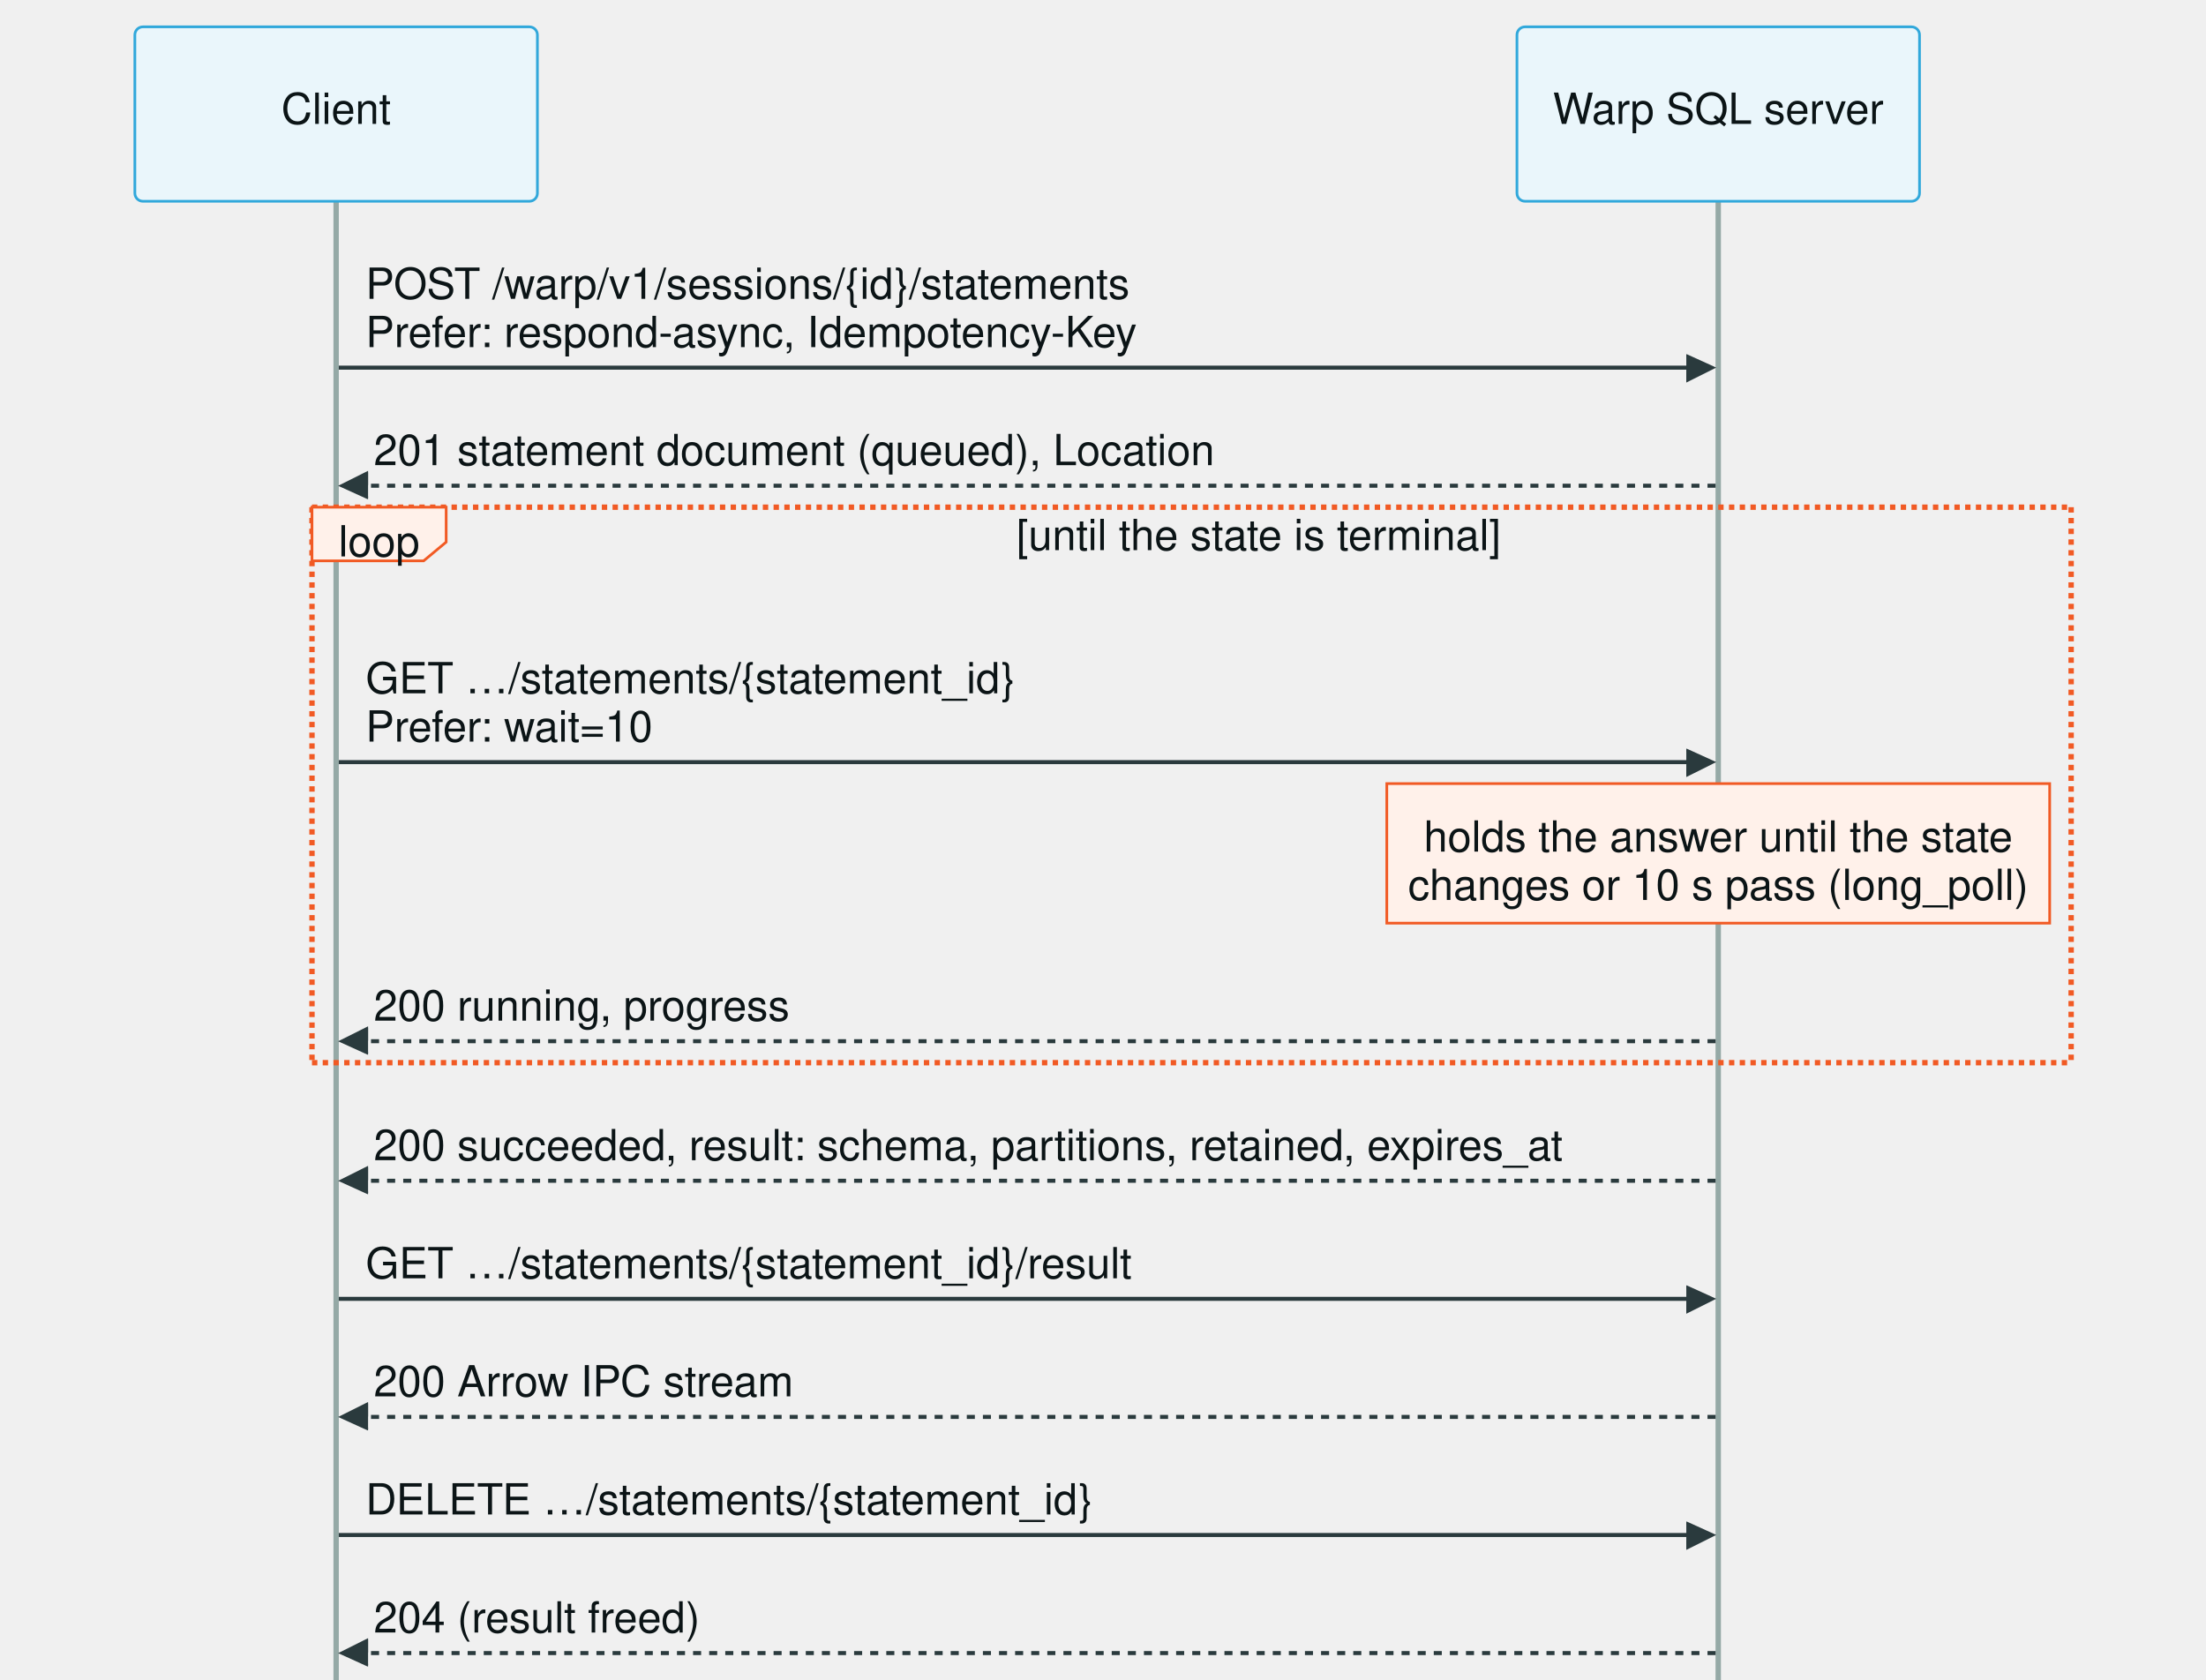
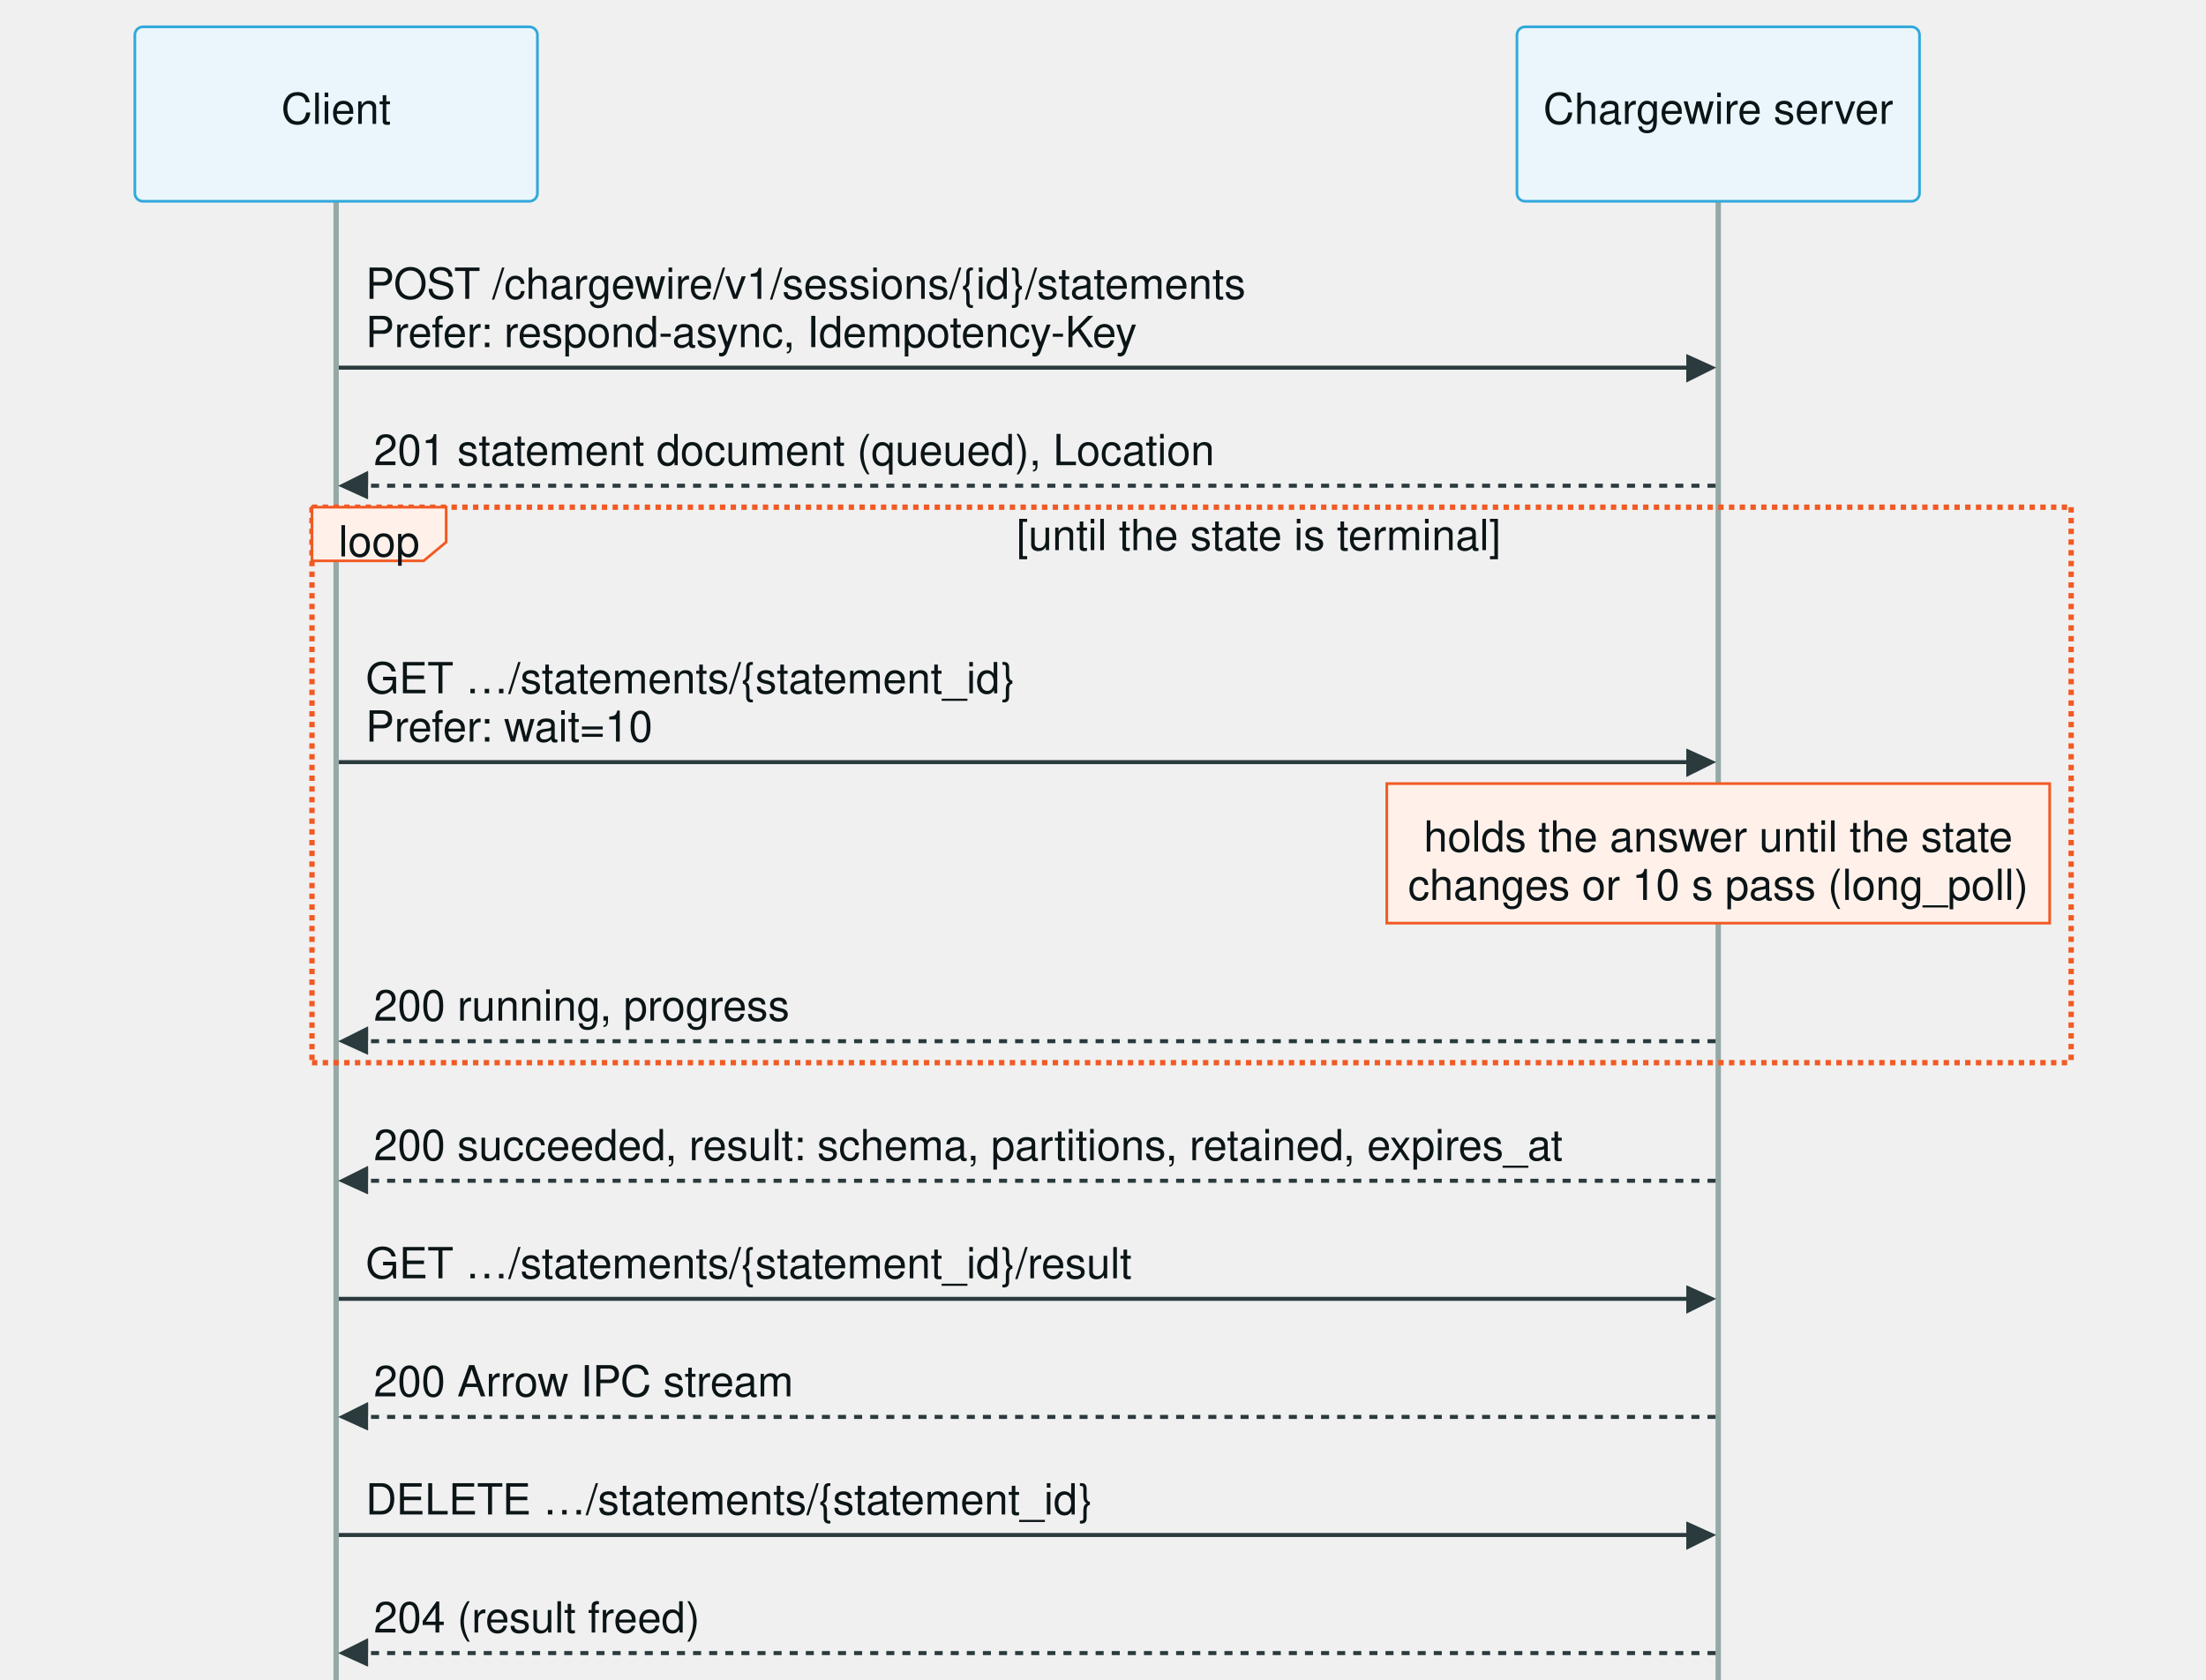
<svg xmlns="http://www.w3.org/2000/svg" data-source-sha256="f76479b9db5fa86c72d86eff050e56240d33677eeba29fb7db3d5d74d81d6fed" id="d-async-query-light" width="822" height="626" viewBox="-50 -10 821.5 626" role="graphics-document document" aria-roledescription="sequence">
  <g>
    <line id="actor1" x1="590" y1="65" x2="590" y2="2000" class="actor-line 200" stroke-width="0.5px" stroke="#999" name="S" data-et="life-line" data-id="S" />
    <g id="root-1" data-et="participant" data-type="participant" data-id="S">
      <rect x="515" y="0" fill="#eaeaea" stroke="#666" width="150" height="65" name="S" rx="3" ry="3" class="actor actor-top" />
      <text x="590" y="32.5" dominant-baseline="central" alignment-baseline="central" class="actor actor-box" style="text-anchor: middle; font-size: 16px; font-weight: 400; font-family: Helvetica, Arial, &quot;Liberation Sans&quot;, sans-serif;">
-         <tspan x="590" dy="0">Warp SQL server</tspan>
+         <tspan x="590" dy="0">Chargewire server</tspan>
      </text>
    </g>
  </g>
  <g>
    <line id="actor0" x1="75" y1="65" x2="75" y2="2000" class="actor-line 200" stroke-width="0.5px" stroke="#999" name="C" data-et="life-line" data-id="C" />
    <g id="root-0" data-et="participant" data-type="participant" data-id="C">
      <rect x="0" y="0" fill="#eaeaea" stroke="#666" width="150" height="65" name="C" rx="3" ry="3" class="actor actor-top" />
      <text x="75" y="32.5" dominant-baseline="central" alignment-baseline="central" class="actor actor-box" style="text-anchor: middle; font-size: 16px; font-weight: 400; font-family: Helvetica, Arial, &quot;Liberation Sans&quot;, sans-serif;">
        <tspan x="75" dy="0">Client</tspan>
      </text>
    </g>
  </g>
  <style>#d-async-query-light{font-family:Helvetica,Arial,'Liberation Sans',sans-serif;font-size:16px;fill:#0b1416;}@keyframes edge-animation-frame{from{stroke-dashoffset:0;}}@keyframes dash{to{stroke-dashoffset:0;}}#d-async-query-light .edge-animation-slow{stroke-dasharray:9,5!important;stroke-dashoffset:900;animation:dash 50s linear infinite;stroke-linecap:round;}#d-async-query-light .edge-animation-fast{stroke-dasharray:9,5!important;stroke-dashoffset:900;animation:dash 20s linear infinite;stroke-linecap:round;}#d-async-query-light .error-icon{fill:hsl(17.647, 68%, 100%);}#d-async-query-light .error-text{fill:#000000;stroke:#000000;}#d-async-query-light .edge-thickness-normal{stroke-width:1px;}#d-async-query-light .edge-thickness-thick{stroke-width:3.5px;}#d-async-query-light .edge-pattern-solid{stroke-dasharray:0;}#d-async-query-light .edge-thickness-invisible{stroke-width:0;fill:none;}#d-async-query-light .edge-pattern-dashed{stroke-dasharray:3;}#d-async-query-light .edge-pattern-dotted{stroke-dasharray:2;}#d-async-query-light .marker{fill:#000000;stroke:#000000;}#d-async-query-light .marker.cross{stroke:#000000;}#d-async-query-light svg{font-family:Helvetica,Arial,'Liberation Sans',sans-serif;font-size:16px;}#d-async-query-light p{margin:0;}#d-async-query-light .actor{stroke:#31a8db;fill:#eaf6fb;stroke-width:1;}#d-async-query-light rect.actor.outer-path[data-look="neo"]{filter:drop-shadow( 1px 2px 2px rgba(185,185,185,1));}#d-async-query-light rect.note[data-look="neo"]{stroke:#f15a24;fill:#fff1ea;filter:drop-shadow( 1px 2px 2px rgba(185,185,185,1));}#d-async-query-light text.actor&gt;tspan{fill:#0b1416;stroke:none;}#d-async-query-light .actor-line{stroke:#95a9a6;}#d-async-query-light .innerArc{stroke-width:1.5;stroke-dasharray:none;}#d-async-query-light .messageLine0{stroke-width:1.5;stroke-dasharray:none;stroke:#2a3a3d;}#d-async-query-light .messageLine1{stroke-width:1.5;stroke-dasharray:2,2;stroke:#2a3a3d;}#d-async-query-light [id$="-arrowhead"] path{fill:#2a3a3d;stroke:#2a3a3d;}#d-async-query-light .sequenceNumber{fill:#ffffff;}#d-async-query-light [id$="-sequencenumber"]{fill:#2a3a3d;}#d-async-query-light [id$="-crosshead"] path{fill:#2a3a3d;stroke:#2a3a3d;}#d-async-query-light .messageText{fill:#0b1416;stroke:none;}#d-async-query-light .labelBox{stroke:#f15a24;fill:#fff1ea;filter:none;}#d-async-query-light .labelText,#d-async-query-light .labelText&gt;tspan{fill:#0b1416;stroke:none;}#d-async-query-light .loopText,#d-async-query-light .loopText&gt;tspan{fill:#0b1416;stroke:none;}#d-async-query-light .sectionTitle,#d-async-query-light .sectionTitle&gt;tspan{fill:#0b1416;stroke:none;}#d-async-query-light .loopLine{stroke-width:2px;stroke-dasharray:2,2;stroke:#f15a24;fill:#f15a24;}#d-async-query-light .note{stroke:#f15a24;fill:#fff1ea;}#d-async-query-light .noteText,#d-async-query-light .noteText&gt;tspan{fill:#0b1416;stroke:none;font-weight:normal;}#d-async-query-light .activation0{fill:#d6eef8;stroke:#31a8db;}#d-async-query-light .activation1{fill:#d6eef8;stroke:#31a8db;}#d-async-query-light .activation2{fill:#d6eef8;stroke:#31a8db;}#d-async-query-light .actorPopupMenu{position:absolute;}#d-async-query-light .actorPopupMenuPanel{position:absolute;fill:#eaf6fb;box-shadow:0px 8px 16px 0px rgba(0,0,0,0.2);filter:drop-shadow(3px 5px 2px rgb(0 0 0 / 0.4));}#d-async-query-light .actor-man circle,#d-async-query-light line{fill:#eaf6fb;stroke-width:2px;}#d-async-query-light g rect.rect{filter:drop-shadow( 1px 2px 2px rgba(185,185,185,1));stroke:#31a8db;}#d-async-query-light .node .neo-node{stroke:#31a8db;}#d-async-query-light [data-look="neo"].node rect,#d-async-query-light [data-look="neo"].cluster rect,#d-async-query-light [data-look="neo"].node polygon{stroke:url(#d-async-query-light-gradient);filter:drop-shadow( 1px 2px 2px rgba(185,185,185,1));}#d-async-query-light [data-look="neo"].swimlane.cluster rect{filter:none;}#d-async-query-light [data-look="neo"].node path{stroke:url(#d-async-query-light-gradient);stroke-width:1px;}#d-async-query-light [data-look="neo"].node .outer-path{filter:drop-shadow( 1px 2px 2px rgba(185,185,185,1));}#d-async-query-light [data-look="neo"].node .neo-line path{stroke:#31a8db;filter:none;}#d-async-query-light [data-look="neo"].node circle{stroke:url(#d-async-query-light-gradient);filter:drop-shadow( 1px 2px 2px rgba(185,185,185,1));}#d-async-query-light [data-look="neo"].node circle .state-start{fill:#000000;}#d-async-query-light [data-look="neo"].icon-shape .icon{fill:url(#d-async-query-light-gradient);filter:drop-shadow( 1px 2px 2px rgba(185,185,185,1));}#d-async-query-light [data-look="neo"].icon-shape .icon-neo path{stroke:url(#d-async-query-light-gradient);filter:drop-shadow( 1px 2px 2px rgba(185,185,185,1));}#d-async-query-light :root{--mermaid-font-family:Helvetica,Arial,'Liberation Sans',sans-serif;}</style>
  <g />
  <defs>
    <symbol id="d-async-query-light-computer" width="24" height="24">
      <path transform="scale(.5)" d="M2 2v13h20v-13h-20zm18 11h-16v-9h16v9zm-10.228 6l.466-1h3.524l.467 1h-4.457zm14.228 3h-24l2-6h2.104l-1.33 4h18.45l-1.297-4h2.073l2 6zm-5-10h-14v-7h14v7z" />
    </symbol>
  </defs>
  <defs>
    <symbol id="d-async-query-light-database" fill-rule="evenodd" clip-rule="evenodd">
      <path transform="scale(.5)" d="M12.258.001l.256.004.255.005.253.008.251.01.249.012.247.015.246.016.242.019.241.02.239.023.236.024.233.027.231.028.229.031.225.032.223.034.22.036.217.038.214.04.211.041.208.043.205.045.201.046.198.048.194.05.191.051.187.053.183.054.18.056.175.057.172.059.168.06.163.061.16.063.155.064.15.066.074.033.073.033.071.034.07.034.069.035.068.035.067.035.066.035.064.036.064.036.062.036.06.036.06.037.058.037.058.037.055.038.055.038.053.038.052.038.051.039.05.039.048.039.047.039.045.04.044.04.043.04.041.04.04.041.039.041.037.041.036.041.034.041.033.042.032.042.03.042.029.042.027.042.026.043.024.043.023.043.021.043.02.043.018.044.017.043.015.044.013.044.012.044.011.045.009.044.007.045.006.045.004.045.002.045.001.045v17l-.001.045-.002.045-.004.045-.006.045-.007.045-.009.044-.011.045-.012.044-.013.044-.015.044-.017.043-.018.044-.02.043-.021.043-.023.043-.024.043-.026.043-.027.042-.029.042-.03.042-.032.042-.033.042-.034.041-.036.041-.037.041-.039.041-.04.041-.041.04-.043.04-.044.04-.045.04-.047.039-.048.039-.05.039-.051.039-.052.038-.053.038-.055.038-.055.038-.058.037-.058.037-.06.037-.06.036-.062.036-.064.036-.064.036-.066.035-.067.035-.068.035-.069.035-.07.034-.071.034-.073.033-.074.033-.15.066-.155.064-.16.063-.163.061-.168.06-.172.059-.175.057-.18.056-.183.054-.187.053-.191.051-.194.05-.198.048-.201.046-.205.045-.208.043-.211.041-.214.04-.217.038-.22.036-.223.034-.225.032-.229.031-.231.028-.233.027-.236.024-.239.023-.241.02-.242.019-.246.016-.247.015-.249.012-.251.01-.253.008-.255.005-.256.004-.258.001-.258-.001-.256-.004-.255-.005-.253-.008-.251-.01-.249-.012-.247-.015-.245-.016-.243-.019-.241-.02-.238-.023-.236-.024-.234-.027-.231-.028-.228-.031-.226-.032-.223-.034-.22-.036-.217-.038-.214-.04-.211-.041-.208-.043-.204-.045-.201-.046-.198-.048-.195-.05-.19-.051-.187-.053-.184-.054-.179-.056-.176-.057-.172-.059-.167-.06-.164-.061-.159-.063-.155-.064-.151-.066-.074-.033-.072-.033-.072-.034-.07-.034-.069-.035-.068-.035-.067-.035-.066-.035-.064-.036-.063-.036-.062-.036-.061-.036-.06-.037-.058-.037-.057-.037-.056-.038-.055-.038-.053-.038-.052-.038-.051-.039-.049-.039-.049-.039-.046-.039-.046-.04-.044-.04-.043-.04-.041-.04-.04-.041-.039-.041-.037-.041-.036-.041-.034-.041-.033-.042-.032-.042-.03-.042-.029-.042-.027-.042-.026-.043-.024-.043-.023-.043-.021-.043-.02-.043-.018-.044-.017-.043-.015-.044-.013-.044-.012-.044-.011-.045-.009-.044-.007-.045-.006-.045-.004-.045-.002-.045-.001-.045v-17l.001-.045.002-.045.004-.045.006-.045.007-.045.009-.044.011-.045.012-.044.013-.044.015-.044.017-.043.018-.044.02-.043.021-.043.023-.043.024-.043.026-.043.027-.042.029-.042.03-.042.032-.042.033-.042.034-.041.036-.041.037-.041.039-.041.04-.041.041-.04.043-.04.044-.04.046-.04.046-.039.049-.039.049-.039.051-.039.052-.038.053-.038.055-.038.056-.038.057-.037.058-.037.06-.037.061-.036.062-.036.063-.036.064-.036.066-.035.067-.035.068-.035.069-.035.07-.034.072-.034.072-.033.074-.033.151-.066.155-.064.159-.063.164-.061.167-.06.172-.059.176-.057.179-.056.184-.054.187-.053.19-.051.195-.05.198-.048.201-.046.204-.045.208-.043.211-.041.214-.04.217-.038.22-.036.223-.034.226-.032.228-.031.231-.028.234-.027.236-.024.238-.023.241-.02.243-.019.245-.016.247-.015.249-.012.251-.01.253-.008.255-.005.256-.004.258-.001.258.001zm-9.258 20.499v.01l.001.021.003.021.004.022.005.021.006.022.007.022.009.023.01.022.011.023.012.023.013.023.015.023.016.024.017.023.018.024.019.024.021.024.022.025.023.024.024.025.052.049.056.05.061.051.066.051.07.051.075.051.079.052.084.052.088.052.092.052.097.052.102.051.105.052.11.052.114.051.119.051.123.051.127.05.131.05.135.05.139.048.144.049.147.047.152.047.155.047.16.045.163.045.167.043.171.043.176.041.178.041.183.039.187.039.19.037.194.035.197.035.202.033.204.031.209.03.212.029.216.027.219.025.222.024.226.021.23.02.233.018.236.016.24.015.243.012.246.01.249.008.253.005.256.004.259.001.26-.001.257-.004.254-.005.25-.008.247-.011.244-.012.241-.014.237-.016.233-.018.231-.021.226-.021.224-.024.22-.026.216-.027.212-.028.21-.031.205-.031.202-.034.198-.034.194-.036.191-.037.187-.039.183-.04.179-.04.175-.042.172-.043.168-.044.163-.045.16-.046.155-.046.152-.047.148-.048.143-.049.139-.049.136-.05.131-.05.126-.05.123-.051.118-.052.114-.051.11-.052.106-.052.101-.052.096-.052.092-.052.088-.053.083-.051.079-.052.074-.052.07-.051.065-.051.06-.051.056-.05.051-.05.023-.024.023-.025.021-.024.02-.024.019-.024.018-.024.017-.024.015-.023.014-.024.013-.023.012-.023.01-.023.01-.022.008-.022.006-.022.006-.022.004-.022.004-.021.001-.021.001-.021v-4.127l-.077.055-.08.053-.083.054-.085.053-.087.052-.09.052-.093.051-.095.05-.097.05-.1.049-.102.049-.105.048-.106.047-.109.047-.111.046-.114.045-.115.045-.118.044-.12.043-.122.042-.124.042-.126.041-.128.04-.13.04-.132.038-.134.038-.135.037-.138.037-.139.035-.142.035-.143.034-.144.033-.147.032-.148.031-.15.03-.151.03-.153.029-.154.027-.156.027-.158.026-.159.025-.161.024-.162.023-.163.022-.165.021-.166.02-.167.019-.169.018-.169.017-.171.016-.173.015-.173.014-.175.013-.175.012-.177.011-.178.01-.179.008-.179.008-.181.006-.182.005-.182.004-.184.003-.184.002h-.37l-.184-.002-.184-.003-.182-.004-.182-.005-.181-.006-.179-.008-.179-.008-.178-.01-.176-.011-.176-.012-.175-.013-.173-.014-.172-.015-.171-.016-.17-.017-.169-.018-.167-.019-.166-.02-.165-.021-.163-.022-.162-.023-.161-.024-.159-.025-.157-.026-.156-.027-.155-.027-.153-.029-.151-.03-.15-.03-.148-.031-.146-.032-.145-.033-.143-.034-.141-.035-.14-.035-.137-.037-.136-.037-.134-.038-.132-.038-.13-.04-.128-.04-.126-.041-.124-.042-.122-.042-.12-.044-.117-.043-.116-.045-.113-.045-.112-.046-.109-.047-.106-.047-.105-.048-.102-.049-.1-.049-.097-.05-.095-.05-.093-.052-.09-.051-.087-.052-.085-.053-.083-.054-.08-.054-.077-.054v4.127zm0-5.654v.011l.001.021.003.021.004.021.005.022.006.022.007.022.009.022.01.022.011.023.012.023.013.023.015.024.016.023.017.024.018.024.019.024.021.024.022.024.023.025.024.024.052.05.056.05.061.05.066.051.07.051.075.052.079.051.084.052.088.052.092.052.097.052.102.052.105.052.11.051.114.051.119.052.123.05.127.051.131.05.135.049.139.049.144.048.147.048.152.047.155.046.16.045.163.045.167.044.171.042.176.042.178.04.183.04.187.038.19.037.194.036.197.034.202.033.204.032.209.03.212.028.216.027.219.025.222.024.226.022.23.02.233.018.236.016.24.014.243.012.246.01.249.008.253.006.256.003.259.001.26-.001.257-.003.254-.006.25-.008.247-.01.244-.012.241-.015.237-.016.233-.018.231-.02.226-.022.224-.024.22-.025.216-.027.212-.029.21-.03.205-.032.202-.033.198-.035.194-.036.191-.037.187-.039.183-.039.179-.041.175-.042.172-.043.168-.044.163-.045.16-.045.155-.047.152-.047.148-.048.143-.048.139-.05.136-.049.131-.05.126-.051.123-.051.118-.051.114-.052.11-.052.106-.052.101-.052.096-.052.092-.052.088-.052.083-.052.079-.052.074-.051.07-.052.065-.051.06-.05.056-.051.051-.049.023-.025.023-.024.021-.025.02-.024.019-.024.018-.024.017-.024.015-.023.014-.023.013-.024.012-.022.01-.023.01-.023.008-.022.006-.022.006-.022.004-.021.004-.022.001-.021.001-.021v-4.139l-.077.054-.08.054-.083.054-.085.052-.087.053-.09.051-.093.051-.095.051-.097.05-.1.049-.102.049-.105.048-.106.047-.109.047-.111.046-.114.045-.115.044-.118.044-.12.044-.122.042-.124.042-.126.041-.128.04-.13.039-.132.039-.134.038-.135.037-.138.036-.139.036-.142.035-.143.033-.144.033-.147.033-.148.031-.15.03-.151.03-.153.028-.154.028-.156.027-.158.026-.159.025-.161.024-.162.023-.163.022-.165.021-.166.02-.167.019-.169.018-.169.017-.171.016-.173.015-.173.014-.175.013-.175.012-.177.011-.178.009-.179.009-.179.007-.181.007-.182.005-.182.004-.184.003-.184.002h-.37l-.184-.002-.184-.003-.182-.004-.182-.005-.181-.007-.179-.007-.179-.009-.178-.009-.176-.011-.176-.012-.175-.013-.173-.014-.172-.015-.171-.016-.17-.017-.169-.018-.167-.019-.166-.02-.165-.021-.163-.022-.162-.023-.161-.024-.159-.025-.157-.026-.156-.027-.155-.028-.153-.028-.151-.03-.15-.03-.148-.031-.146-.033-.145-.033-.143-.033-.141-.035-.14-.036-.137-.036-.136-.037-.134-.038-.132-.039-.13-.039-.128-.04-.126-.041-.124-.042-.122-.043-.12-.043-.117-.044-.116-.044-.113-.046-.112-.046-.109-.046-.106-.047-.105-.048-.102-.049-.1-.049-.097-.05-.095-.051-.093-.051-.09-.051-.087-.053-.085-.052-.083-.054-.08-.054-.077-.054v4.139zm0-5.666v.011l.001.02.003.022.004.021.005.022.006.021.007.022.009.023.01.022.011.023.012.023.013.023.015.023.016.024.017.024.018.023.019.024.021.025.022.024.023.024.024.025.052.05.056.05.061.05.066.051.07.051.075.052.079.051.084.052.088.052.092.052.097.052.102.052.105.051.11.052.114.051.119.051.123.051.127.05.131.05.135.05.139.049.144.048.147.048.152.047.155.046.16.045.163.045.167.043.171.043.176.042.178.04.183.04.187.038.19.037.194.036.197.034.202.033.204.032.209.03.212.028.216.027.219.025.222.024.226.021.23.02.233.018.236.017.24.014.243.012.246.01.249.008.253.006.256.003.259.001.26-.001.257-.003.254-.006.25-.008.247-.01.244-.013.241-.014.237-.016.233-.018.231-.02.226-.022.224-.024.22-.025.216-.027.212-.029.21-.03.205-.032.202-.033.198-.035.194-.036.191-.037.187-.039.183-.039.179-.041.175-.042.172-.043.168-.044.163-.045.16-.045.155-.047.152-.047.148-.048.143-.049.139-.049.136-.049.131-.051.126-.05.123-.051.118-.052.114-.051.11-.052.106-.052.101-.052.096-.052.092-.052.088-.052.083-.052.079-.052.074-.052.07-.051.065-.051.06-.051.056-.05.051-.049.023-.025.023-.025.021-.024.02-.024.019-.024.018-.024.017-.024.015-.023.014-.024.013-.023.012-.023.01-.022.01-.023.008-.022.006-.022.006-.022.004-.022.004-.021.001-.021.001-.021v-4.153l-.077.054-.08.054-.083.053-.085.053-.087.053-.09.051-.093.051-.095.051-.097.05-.1.049-.102.048-.105.048-.106.048-.109.046-.111.046-.114.046-.115.044-.118.044-.12.043-.122.043-.124.042-.126.041-.128.04-.13.039-.132.039-.134.038-.135.037-.138.036-.139.036-.142.034-.143.034-.144.033-.147.032-.148.032-.15.03-.151.03-.153.028-.154.028-.156.027-.158.026-.159.024-.161.024-.162.023-.163.023-.165.021-.166.02-.167.019-.169.018-.169.017-.171.016-.173.015-.173.014-.175.013-.175.012-.177.01-.178.01-.179.009-.179.007-.181.006-.182.006-.182.004-.184.003-.184.001-.185.001-.185-.001-.184-.001-.184-.003-.182-.004-.182-.006-.181-.006-.179-.007-.179-.009-.178-.01-.176-.01-.176-.012-.175-.013-.173-.014-.172-.015-.171-.016-.17-.017-.169-.018-.167-.019-.166-.02-.165-.021-.163-.023-.162-.023-.161-.024-.159-.024-.157-.026-.156-.027-.155-.028-.153-.028-.151-.03-.15-.03-.148-.032-.146-.032-.145-.033-.143-.034-.141-.034-.14-.036-.137-.036-.136-.037-.134-.038-.132-.039-.13-.039-.128-.041-.126-.041-.124-.041-.122-.043-.12-.043-.117-.044-.116-.044-.113-.046-.112-.046-.109-.046-.106-.048-.105-.048-.102-.048-.1-.05-.097-.049-.095-.051-.093-.051-.09-.052-.087-.052-.085-.053-.083-.053-.08-.054-.077-.054v4.153zm8.74-8.179l-.257.004-.254.005-.25.008-.247.011-.244.012-.241.014-.237.016-.233.018-.231.021-.226.022-.224.023-.22.026-.216.027-.212.028-.21.031-.205.032-.202.033-.198.034-.194.036-.191.038-.187.038-.183.04-.179.041-.175.042-.172.043-.168.043-.163.045-.16.046-.155.046-.152.048-.148.048-.143.048-.139.049-.136.05-.131.05-.126.051-.123.051-.118.051-.114.052-.11.052-.106.052-.101.052-.096.052-.092.052-.088.052-.083.052-.079.052-.074.051-.07.052-.065.051-.06.05-.056.05-.051.05-.023.025-.023.024-.021.024-.02.025-.019.024-.018.024-.017.023-.015.024-.014.023-.013.023-.012.023-.01.023-.01.022-.008.022-.006.023-.006.021-.004.022-.004.021-.001.021-.001.021.001.021.001.021.004.021.004.022.006.021.006.023.008.022.01.022.01.023.012.023.013.023.014.023.015.024.017.023.018.024.019.024.02.025.021.024.023.024.023.025.051.05.056.05.06.05.065.051.07.052.074.051.079.052.083.052.088.052.092.052.096.052.101.052.106.052.11.052.114.052.118.051.123.051.126.051.131.05.136.05.139.049.143.048.148.048.152.048.155.046.16.046.163.045.168.043.172.043.175.042.179.041.183.04.187.038.191.038.194.036.198.034.202.033.205.032.21.031.212.028.216.027.22.026.224.023.226.022.231.021.233.018.237.016.241.014.244.012.247.011.25.008.254.005.257.004.26.001.26-.001.257-.004.254-.005.25-.008.247-.011.244-.012.241-.014.237-.016.233-.018.231-.021.226-.022.224-.023.22-.026.216-.027.212-.028.21-.031.205-.032.202-.033.198-.034.194-.036.191-.038.187-.038.183-.04.179-.041.175-.042.172-.043.168-.043.163-.045.16-.046.155-.046.152-.048.148-.048.143-.048.139-.049.136-.05.131-.05.126-.051.123-.051.118-.051.114-.052.11-.052.106-.052.101-.052.096-.052.092-.052.088-.052.083-.052.079-.052.074-.051.07-.052.065-.051.06-.05.056-.05.051-.05.023-.025.023-.024.021-.024.02-.025.019-.024.018-.024.017-.023.015-.024.014-.023.013-.023.012-.023.01-.023.01-.022.008-.022.006-.023.006-.021.004-.022.004-.021.001-.021.001-.021-.001-.021-.001-.021-.004-.021-.004-.022-.006-.021-.006-.023-.008-.022-.01-.022-.01-.023-.012-.023-.013-.023-.014-.023-.015-.024-.017-.023-.018-.024-.019-.024-.02-.025-.021-.024-.023-.024-.023-.025-.051-.05-.056-.05-.06-.05-.065-.051-.07-.052-.074-.051-.079-.052-.083-.052-.088-.052-.092-.052-.096-.052-.101-.052-.106-.052-.11-.052-.114-.052-.118-.051-.123-.051-.126-.051-.131-.05-.136-.05-.139-.049-.143-.048-.148-.048-.152-.048-.155-.046-.16-.046-.163-.045-.168-.043-.172-.043-.175-.042-.179-.041-.183-.04-.187-.038-.191-.038-.194-.036-.198-.034-.202-.033-.205-.032-.21-.031-.212-.028-.216-.027-.22-.026-.224-.023-.226-.022-.231-.021-.233-.018-.237-.016-.241-.014-.244-.012-.247-.011-.25-.008-.254-.005-.257-.004-.26-.001-.26.001z" />
    </symbol>
  </defs>
  <defs>
    <symbol id="d-async-query-light-clock" width="24" height="24">
      <path transform="scale(.5)" d="M12 2c5.514 0 10 4.486 10 10s-4.486 10-10 10-10-4.486-10-10 4.486-10 10-10zm0-2c-6.627 0-12 5.373-12 12s5.373 12 12 12 12-5.373 12-12-5.373-12-12-12zm5.848 12.459c.202.038.202.333.001.372-1.907.361-6.045 1.111-6.547 1.111-.719 0-1.301-.582-1.301-1.301 0-.512.77-5.447 1.125-7.445.034-.192.312-.181.343.014l.985 6.238 5.394 1.011z" />
    </symbol>
  </defs>
  <defs>
    <marker id="d-async-query-light-arrowhead" refX="7.9" refY="5" markerUnits="userSpaceOnUse" markerWidth="12" markerHeight="12" orient="auto-start-reverse">
      <path d="M -1 0 L 10 5 L 0 10 z" />
    </marker>
  </defs>
  <defs>
    <marker id="d-async-query-light-crosshead" markerWidth="15" markerHeight="8" orient="auto" refX="4" refY="4.5">
      <path fill="none" stroke="#000000" stroke-width="1pt" d="M 1,2 L 6,7 M 6,2 L 1,7" style="stroke-dasharray: 0, 0;" />
    </marker>
  </defs>
  <defs>
    <marker id="d-async-query-light-filled-head" refX="15.5" refY="7" markerWidth="20" markerHeight="28" orient="auto">
      <path d="M 18,7 L9,13 L14,7 L9,1 Z" />
    </marker>
  </defs>
  <defs>
    <marker id="d-async-query-light-sequencenumber" refX="15" refY="15" markerWidth="60" markerHeight="40" orient="auto">
      <circle cx="15" cy="15" r="6" />
    </marker>
  </defs>
  <defs>
    <marker id="d-async-query-light-solidTopArrowHead" refX="7.9" refY="7.25" markerUnits="userSpaceOnUse" markerWidth="12" markerHeight="12" orient="auto-start-reverse">
      <path d="M 0 0 L 10 8 L 0 8 z" />
    </marker>
  </defs>
  <defs>
    <marker id="d-async-query-light-solidBottomArrowHead" refX="7.9" refY="0.75" markerUnits="userSpaceOnUse" markerWidth="12" markerHeight="12" orient="auto-start-reverse">
      <path d="M 0 0 L 10 0 L 0 8 z" />
    </marker>
  </defs>
  <defs>
    <marker id="d-async-query-light-stickTopArrowHead" refX="7.5" refY="7" markerUnits="userSpaceOnUse" markerWidth="12" markerHeight="12" orient="auto-start-reverse">
      <path d="M 0 0 L 7 7" stroke="black" stroke-width="1.5" fill="none" />
    </marker>
  </defs>
  <defs>
    <marker id="d-async-query-light-stickBottomArrowHead" refX="7.5" refY="0" markerUnits="userSpaceOnUse" markerWidth="12" markerHeight="12" orient="auto-start-reverse">
      <path d="M 0 7 L 7 0" stroke="black" stroke-width="1.5" fill="none" />
    </marker>
  </defs>
  <g data-et="note" data-id="i4">
    <rect x="466.5" y="282" fill="#EDF2AE" stroke="#666" width="247" height="52" class="note" />
    <text x="590" y="286" text-anchor="middle" dominant-baseline="middle" alignment-baseline="middle" class="noteText" dy="1em" style="font-family: Helvetica, Arial, &quot;Liberation Sans&quot;, sans-serif; font-size: 16px; font-weight: 400;">
      <tspan x="590">holds the answer until the state</tspan>
    </text>
    <text x="590" y="304" text-anchor="middle" dominant-baseline="middle" alignment-baseline="middle" class="noteText" dy="1em" style="font-family: Helvetica, Arial, &quot;Liberation Sans&quot;, sans-serif; font-size: 16px; font-weight: 400;">
      <tspan x="590">changes or 10 s pass (long_poll)</tspan>
    </text>
  </g>
  <g data-et="control-structure" data-id="i6">
    <line x1="66" y1="179" x2="721.5" y2="179" class="loopLine" />
    <line x1="721.5" y1="179" x2="721.5" y2="386" class="loopLine" />
    <line x1="66" y1="386" x2="721.5" y2="386" class="loopLine" />
    <line x1="66" y1="179" x2="66" y2="386" class="loopLine" />
    <polygon points="66,179 116,179 116,192 107.6,199 66,199" class="labelBox" />
    <text x="91" y="192" text-anchor="middle" dominant-baseline="middle" alignment-baseline="middle" class="labelText" style="font-family: Helvetica, Arial, &quot;Liberation Sans&quot;, sans-serif; font-size: 16px; font-weight: 400;">loop</text>
    <text x="418.75" y="195" text-anchor="middle" class="loopText" style="font-family: Helvetica, Arial, &quot;Liberation Sans&quot;, sans-serif; font-size: 16px; font-weight: 400;">
      <tspan x="418.75">[until the state is terminal]</tspan>
    </text>
  </g>
-   <text x="86" y="80" text-anchor="start" dominant-baseline="middle" alignment-baseline="middle" class="messageText" dy="1em" style="font-family: Helvetica, Arial, &quot;Liberation Sans&quot;, sans-serif; font-size: 16px; font-weight: 400;">POST /warp/v1/sessions/{id}/statements</text>
+   <text x="86" y="80" text-anchor="start" dominant-baseline="middle" alignment-baseline="middle" class="messageText" dy="1em" style="font-family: Helvetica, Arial, &quot;Liberation Sans&quot;, sans-serif; font-size: 16px; font-weight: 400;">POST /chargewire/v1/sessions/{id}/statements</text>
  <text x="86" y="98" text-anchor="start" dominant-baseline="middle" alignment-baseline="middle" class="messageText" dy="1em" style="font-family: Helvetica, Arial, &quot;Liberation Sans&quot;, sans-serif; font-size: 16px; font-weight: 400;">Prefer: respond-async, Idempotency-Key</text>
  <line x1="76" y1="127" x2="586" y2="127" class="messageLine0" data-et="message" data-id="i0" data-from="C" data-to="S" stroke-width="2" stroke="none" marker-end="url(#d-async-query-light-arrowhead)" style="fill: none;" />
  <text x="89" y="142" text-anchor="start" dominant-baseline="middle" alignment-baseline="middle" class="messageText" dy="1em" style="font-family: Helvetica, Arial, &quot;Liberation Sans&quot;, sans-serif; font-size: 16px; font-weight: 400;">201 statement document (queued), Location</text>
  <line x1="589" y1="171" x2="79" y2="171" class="messageLine1" data-et="message" data-id="i1" data-from="S" data-to="C" stroke-width="2" stroke="none" marker-end="url(#d-async-query-light-arrowhead)" style="stroke-dasharray: 3, 3; fill: none;" />
  <text x="86" y="227" text-anchor="start" dominant-baseline="middle" alignment-baseline="middle" class="messageText" dy="1em" style="font-family: Helvetica, Arial, &quot;Liberation Sans&quot;, sans-serif; font-size: 16px; font-weight: 400;">GET …/statements/{statement_id}</text>
  <text x="86" y="245" text-anchor="start" dominant-baseline="middle" alignment-baseline="middle" class="messageText" dy="1em" style="font-family: Helvetica, Arial, &quot;Liberation Sans&quot;, sans-serif; font-size: 16px; font-weight: 400;">Prefer: wait=10</text>
  <line x1="76" y1="274" x2="586" y2="274" class="messageLine0" data-et="message" data-id="i3" data-from="C" data-to="S" stroke-width="2" stroke="none" marker-end="url(#d-async-query-light-arrowhead)" style="fill: none;" />
  <text x="89" y="349" text-anchor="start" dominant-baseline="middle" alignment-baseline="middle" class="messageText" dy="1em" style="font-family: Helvetica, Arial, &quot;Liberation Sans&quot;, sans-serif; font-size: 16px; font-weight: 400;">200 running, progress</text>
  <line x1="589" y1="378" x2="79" y2="378" class="messageLine1" data-et="message" data-id="i5" data-from="S" data-to="C" stroke-width="2" stroke="none" marker-end="url(#d-async-query-light-arrowhead)" style="stroke-dasharray: 3, 3; fill: none;" />
  <text x="89" y="401" text-anchor="start" dominant-baseline="middle" alignment-baseline="middle" class="messageText" dy="1em" style="font-family: Helvetica, Arial, &quot;Liberation Sans&quot;, sans-serif; font-size: 16px; font-weight: 400;">200 succeeded, result: schema, partitions, retained, expires_at</text>
  <line x1="589" y1="430" x2="79" y2="430" class="messageLine1" data-et="message" data-id="i7" data-from="S" data-to="C" stroke-width="2" stroke="none" marker-end="url(#d-async-query-light-arrowhead)" style="stroke-dasharray: 3, 3; fill: none;" />
  <text x="86" y="445" text-anchor="start" dominant-baseline="middle" alignment-baseline="middle" class="messageText" dy="1em" style="font-family: Helvetica, Arial, &quot;Liberation Sans&quot;, sans-serif; font-size: 16px; font-weight: 400;">GET …/statements/{statement_id}/result</text>
  <line x1="76" y1="474" x2="586" y2="474" class="messageLine0" data-et="message" data-id="i8" data-from="C" data-to="S" stroke-width="2" stroke="none" marker-end="url(#d-async-query-light-arrowhead)" style="fill: none;" />
  <text x="89" y="489" text-anchor="start" dominant-baseline="middle" alignment-baseline="middle" class="messageText" dy="1em" style="font-family: Helvetica, Arial, &quot;Liberation Sans&quot;, sans-serif; font-size: 16px; font-weight: 400;">200 Arrow IPC stream</text>
  <line x1="589" y1="518" x2="79" y2="518" class="messageLine1" data-et="message" data-id="i9" data-from="S" data-to="C" stroke-width="2" stroke="none" marker-end="url(#d-async-query-light-arrowhead)" style="stroke-dasharray: 3, 3; fill: none;" />
  <text x="86" y="533" text-anchor="start" dominant-baseline="middle" alignment-baseline="middle" class="messageText" dy="1em" style="font-family: Helvetica, Arial, &quot;Liberation Sans&quot;, sans-serif; font-size: 16px; font-weight: 400;">DELETE …/statements/{statement_id}</text>
  <line x1="76" y1="562" x2="586" y2="562" class="messageLine0" data-et="message" data-id="i10" data-from="C" data-to="S" stroke-width="2" stroke="none" marker-end="url(#d-async-query-light-arrowhead)" style="fill: none;" />
  <text x="89" y="577" text-anchor="start" dominant-baseline="middle" alignment-baseline="middle" class="messageText" dy="1em" style="font-family: Helvetica, Arial, &quot;Liberation Sans&quot;, sans-serif; font-size: 16px; font-weight: 400;">204 (result freed)</text>
  <line x1="589" y1="606" x2="79" y2="606" class="messageLine1" data-et="message" data-id="i11" data-from="S" data-to="C" stroke-width="2" stroke="none" marker-end="url(#d-async-query-light-arrowhead)" style="stroke-dasharray: 3, 3; fill: none;" />
</svg>
